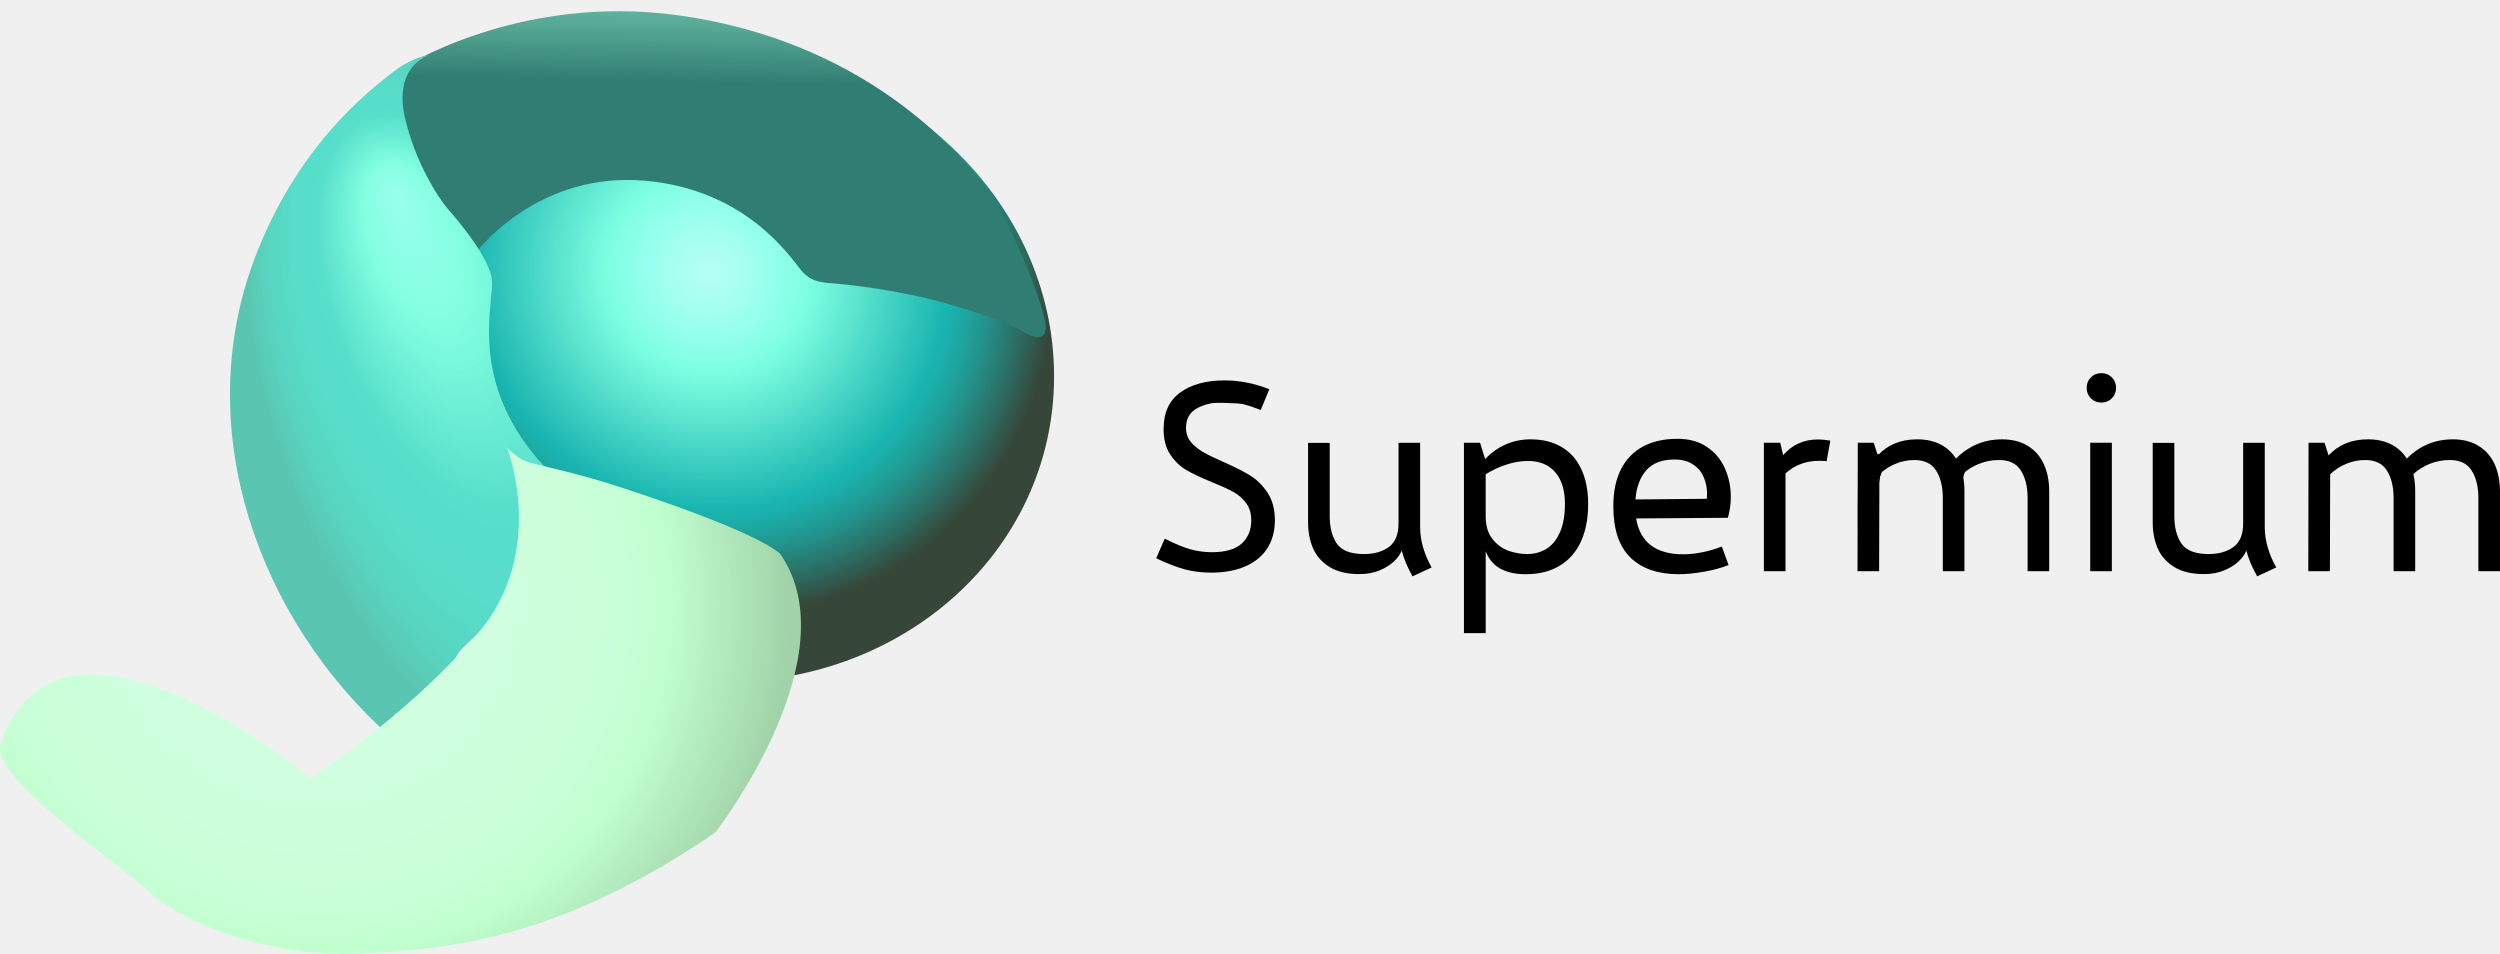
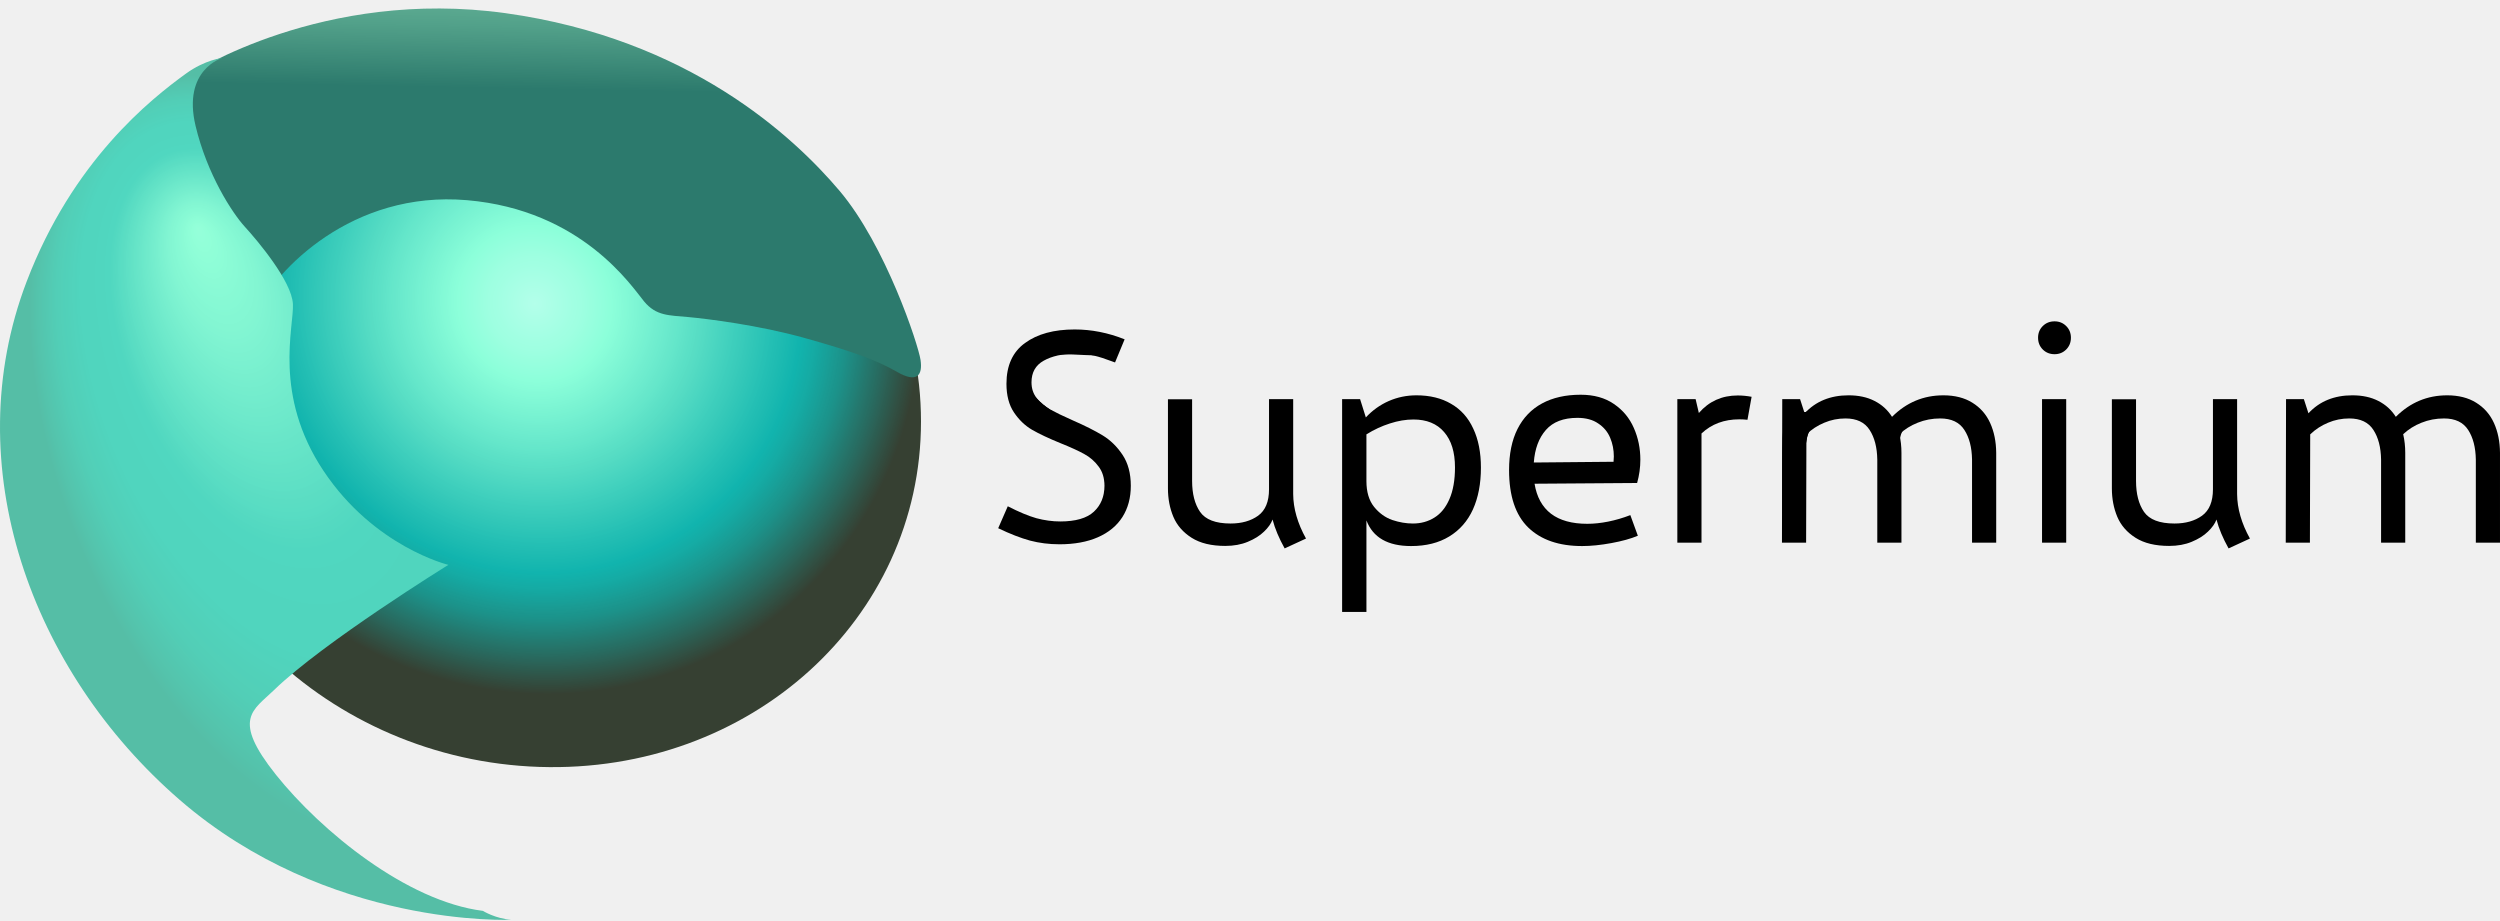
- <svg xmlns="http://www.w3.org/2000/svg" xmlns:xlink="http://www.w3.org/1999/xlink" viewBox="-4.5 -4.7 244.306 93.202" version="1.1" id="svg87" width="244.306" height="93.202">
+ <svg xmlns="http://www.w3.org/2000/svg" xmlns:xlink="http://www.w3.org/1999/xlink" viewBox="-4.5 -4.7 218.603 80.469" version="1.1" id="svg87" width="218.603" height="80.469">
  <defs id="defs87">
-     <filter style="color-interpolation-filters:sRGB" height="1.012" width="1" y="-0.012" x="0" id="filter87">
+     <filter style="color-interpolation-filters:sRGB" height="1" width="1" y="0" x="0" id="filter87">
      <feColorMatrix values="0.95 0.05 0 0 0 0.258 0.433 0.567 0 0 0 0.475 0.525 0 0 0 0 0 1 0 " type="matrix" result="colormatrix1" id="feColorMatrix87" />
    </filter>
  </defs>
  <linearGradient id="a" gradientUnits="userSpaceOnUse">
    <stop offset="0" stop-color="#fff" id="stop1" />
    <stop offset=".15" stop-color="#fff" stop-opacity=".9" id="stop2" />
    <stop offset="1" stop-color="#fff" stop-opacity=".23" id="stop3" />
  </linearGradient>
  <linearGradient id="d" x1="150.76" x2="248.76" y1="104.35" y2="351.68" xlink:href="#a" />
  <linearGradient id="e" x1="329.75" x2="427.75" y1="33.42" y2="280.76" xlink:href="#a" />
  <radialGradient id="f" cx="354.78" cy="148.45" r="224.88" gradientTransform="matrix(0.741853,0,0,-0.741853,-94.43888,392.6178)" gradientUnits="userSpaceOnUse">
    <stop offset=".09" stop-color="#d1dce7" id="stop4" />
    <stop offset="0.361" stop-color="#cfdae5" id="stop5" />
    <stop offset=".64" stop-color="#c9d3dd" id="stop6" />
    <stop offset=".75" stop-color="#c0c9d2" id="stop7" />
    <stop offset=".94" stop-color="#a9afb5" id="stop8" />
    <stop offset="1" stop-color="#a1a6ab" id="stop9" />
  </radialGradient>
  <linearGradient id="g" x1="297.86" x2="298.47" y1="34.12" y2="78.12" gradientUnits="userSpaceOnUse" gradientTransform="translate(-35.69107,32.29192)">
    <stop offset="0" stop-color="#647fad" id="stop10" />
    <stop offset=".38" stop-color="#516fa2" id="stop11" />
    <stop offset="1" stop-color="#2a4c8a" id="stop12" />
  </linearGradient>
-   <radialGradient id="h" cx="363.58" cy="283.97" r="226.97" fx="223.24" fy="279.07" gradientTransform="matrix(0.3807848,0.9245177,0.4914729,-0.202601,-118.7351,20.20204)" gradientUnits="userSpaceOnUse">
+   <radialGradient id="h" cx="363.58" cy="283.97" r="226.97" fx="223.24" fy="279.07" gradientTransform="matrix(0.3386533,0.8603528,0.4939461,-0.195972,-104.1193,41.64867)" gradientUnits="userSpaceOnUse">
    <stop offset="0" stop-color="#93bef2" id="stop13" />
    <stop offset=".14" stop-color="#80b3ef" id="stop14" />
    <stop offset=".43" stop-color="#5095e8" id="stop15" />
    <stop offset=".45" stop-color="#4d93e8" id="stop16" />
    <stop offset=".6" stop-color="#4d92e5" id="stop17" />
    <stop offset=".72" stop-color="#4f8fdb" id="stop18" />
    <stop offset=".82" stop-color="#5189cb" id="stop19" />
    <stop offset=".86" stop-color="#5286c3" id="stop20" />
  </radialGradient>
  <radialGradient id="i" cx="354.11" cy="210.62" r="87.22" gradientTransform="matrix(1.945389,0,0,-1.945389,-431.2206,613.4854)" gradientUnits="userSpaceOnUse">
    <stop offset="0" stop-color="#b1def4" id="stop21" />
    <stop offset=".12" stop-color="#9bcef2" id="stop22" />
    <stop offset=".37" stop-color="#62a5ec" id="stop23" />
    <stop offset=".44" stop-color="#5098ea" id="stop24" />
    <stop offset=".69" stop-color="#0b86d2" id="stop25" />
    <stop offset=".73" stop-color="#0f7fc5" id="stop26" />
    <stop offset=".81" stop-color="#186da2" id="stop27" />
    <stop offset=".91" stop-color="#274f69" id="stop28" />
    <stop offset="1" stop-color="#363232" id="stop29" />
  </radialGradient>
  <linearGradient id="j" x1="188.31" x2="310.3" y1="166.23" y2="166.23" gradientUnits="userSpaceOnUse">
    <stop offset="0" id="stop30" />
    <stop offset=".07" stop-color="#000916" id="stop31" />
    <stop offset=".23" stop-color="#002150" id="stop32" />
    <stop offset=".46" stop-color="#0046ab" id="stop33" />
    <stop offset=".53" stop-color="#0052c9" id="stop34" />
    <stop offset=".99" id="stop35" />
  </linearGradient>
  <linearGradient id="b" gradientUnits="userSpaceOnUse">
    <stop offset=".01" stop-color="#b1def4" id="stop36" />
    <stop offset="1" stop-color="#b1def4" stop-opacity=".07" id="stop37" />
  </linearGradient>
  <linearGradient id="k" x1="220.29" x2="266.96" y1="173.14" y2="173.14" xlink:href="#b" />
  <linearGradient id="l" x1="212.46" x2="210.96" y1="195.83" y2="252.83" xlink:href="#b" />
  <linearGradient id="c" gradientUnits="userSpaceOnUse">
    <stop offset=".01" stop-color="#647fad" id="stop38" />
    <stop offset=".23" stop-color="#5c7197" id="stop39" />
    <stop offset=".68" stop-color="#464d5e" id="stop40" />
    <stop offset="1" stop-color="#363232" id="stop41" />
  </linearGradient>
  <linearGradient id="m" x1="230.4" x2="238.07" y1="262.87" y2="286.2" xlink:href="#c" />
  <linearGradient id="n" x1="204.03" x2="320.36" y1="264.22" y2="299.22" xlink:href="#c" />
  <linearGradient id="o" x1="298.53" x2="314.53" y1="218.53" y2="261.53" gradientUnits="userSpaceOnUse">
    <stop offset=".01" stop-color="#64b0ad" id="stop42" />
    <stop offset=".22" stop-color="#5c9a97" id="stop43" />
    <stop offset=".67" stop-color="#476160" id="stop44" />
    <stop offset="1" stop-color="#363232" id="stop45" />
  </linearGradient>
  <linearGradient id="p" x1="45.11" x2="136.25" y1="260.07" y2="260.07" gradientUnits="userSpaceOnUse">
    <stop offset="0" stop-color="#fff" id="stop46" />
    <stop offset=".77" stop-color="#fff" stop-opacity="0" id="stop47" />
  </linearGradient>
  <linearGradient id="q" x1="273.69" x2="378.69" y1="99.52" y2="163.52" gradientUnits="userSpaceOnUse">
    <stop offset=".01" stop-color="#fff" id="stop48" />
    <stop offset="1" stop-color="#b1def4" stop-opacity=".07" id="stop49" />
  </linearGradient>
  <radialGradient id="r" cx="314.44" cy="191.78" r="257.59" gradientTransform="matrix(1,0,0,-1,-95.53,413.64)" gradientUnits="userSpaceOnUse">
    <stop offset="0" stop-color="#fff" id="stop50" />
    <stop offset=".74" stop-color="#fff" stop-opacity=".4" id="stop51" />
    <stop offset=".86" stop-color="#fff" stop-opacity=".3" id="stop52" />
    <stop offset=".88" stop-color="#fff" stop-opacity=".33" id="stop53" />
    <stop offset="1" stop-color="#fff" stop-opacity=".6" id="stop54" />
  </radialGradient>
-   <g transform="matrix(0.2815235,0,0,0.2815235,-24.25683,-24.57685)" id="g64" style="filter:url(#filter87)">
-     <g id="g156" transform="translate(8.497875,-3.39915)">
-       <g id="g157">
-         <g id="g158">
-           <g id="g155" transform="matrix(0.7059171,0,0,0.7059171,125.7414,22.57937)">
-             <path style="opacity:1;fill:#ffffff;fill-opacity:1;stroke-width:0.24" d="m 133.672,63.514 c -0.264,-0.066 -1.157,-0.351 -1.986,-0.634 -1.167,-0.398 -1.471,-0.598 -1.351,-0.886 0.085,-0.205 0.209,-0.561 0.275,-0.792 0.151,-0.525 0.149,-0.525 1.743,0.085 0.865,0.331 1.896,0.509 2.997,0.517 2.778,0.021 3.956,-0.969 3.956,-3.325 0,-0.995 -0.108,-1.231 -0.915,-1.998 -0.517,-0.492 -1.741,-1.213 -2.817,-1.661 -3.748,-1.557 -4.785,-2.781 -4.616,-5.445 0.17,-2.672 1.723,-3.94 5.061,-4.133 1.833,-0.106 4.347,0.256 4.599,0.663 0.067,0.108 8e-4,0.541 -0.146,0.963 -0.222,0.636 -0.354,0.738 -0.776,0.596 -0.28,-0.094 -1.439,-0.221 -2.575,-0.282 -2.965,-0.161 -4.265,0.56 -4.28,2.373 -0.012,1.341 0.872,2.189 3.681,3.531 2.877,1.374 3.771,2.07 4.445,3.462 1.217,2.515 0.102,5.441 -2.487,6.523 -0.944,0.394 -3.91,0.668 -4.807,0.444 z" id="path158" transform="matrix(5.031896,0,0,5.031896,-176.3059,33.56652)" />
-             <path style="opacity:1;fill:#ffffff;fill-opacity:1;stroke-width:0.24" d="m 133.672,63.514 c -0.264,-0.066 -1.157,-0.351 -1.986,-0.634 -1.167,-0.398 -1.471,-0.598 -1.351,-0.886 0.085,-0.205 0.209,-0.561 0.275,-0.792 0.151,-0.525 0.149,-0.525 1.743,0.085 0.865,0.331 1.896,0.509 2.997,0.517 2.778,0.021 3.956,-0.969 3.956,-3.325 0,-0.995 -0.108,-1.231 -0.915,-1.998 -0.517,-0.492 -1.741,-1.213 -2.817,-1.661 -3.748,-1.557 -4.785,-2.781 -4.616,-5.445 0.17,-2.672 1.723,-3.94 5.061,-4.133 1.833,-0.106 4.347,0.256 4.599,0.663 0.067,0.108 8e-4,0.541 -0.146,0.963 -0.22,0.63 -0.358,0.739 -0.776,0.608 -0.28,-0.087 -1.347,-0.218 -2.371,-0.291 -1.428,-0.101 -2.113,-0.036 -2.94,0.28 -1.216,0.464 -1.552,0.926 -1.552,2.134 0,1.294 0.921,2.165 3.689,3.487 2.877,1.374 3.771,2.07 4.445,3.462 1.217,2.515 0.102,5.441 -2.487,6.523 -0.944,0.394 -3.91,0.668 -4.807,0.444 z" id="path159" transform="matrix(5.031896,0,0,5.031896,-176.3059,33.56652)" />
-             <path style="opacity:1;fill:#ffffff;fill-opacity:1;stroke-width:0.24" d="m 133.672,63.514 c -0.264,-0.066 -1.157,-0.351 -1.986,-0.634 -1.167,-0.398 -1.471,-0.598 -1.351,-0.886 0.085,-0.205 0.209,-0.561 0.275,-0.792 0.151,-0.525 0.149,-0.525 1.743,0.085 0.865,0.331 1.896,0.509 2.997,0.517 2.778,0.021 3.956,-0.969 3.956,-3.325 0,-0.995 -0.108,-1.231 -0.915,-1.998 -0.517,-0.492 -1.741,-1.213 -2.817,-1.661 -3.748,-1.557 -4.785,-2.781 -4.616,-5.445 0.17,-2.672 1.723,-3.94 5.061,-4.133 1.833,-0.106 4.347,0.256 4.599,0.663 0.067,0.108 8e-4,0.541 -0.146,0.963 -0.222,0.636 -0.354,0.738 -0.776,0.596 -0.28,-0.094 -1.438,-0.221 -2.572,-0.282 -1.75,-0.095 -2.21,-0.037 -3.027,0.38 -1.059,0.54 -1.263,0.875 -1.263,2.072 0,1.255 0.948,2.142 3.689,3.451 2.877,1.374 3.771,2.07 4.445,3.462 1.217,2.515 0.102,5.441 -2.487,6.523 -0.944,0.394 -3.91,0.668 -4.807,0.444 z" id="path160" transform="matrix(5.031896,0,0,5.031896,-176.3059,33.56652)" />
-             <path style="opacity:1;fill:#ffffff;fill-opacity:1;stroke-width:0.24" d="m 133.672,63.514 c -0.264,-0.066 -1.157,-0.351 -1.986,-0.634 -1.167,-0.398 -1.471,-0.598 -1.351,-0.886 0.085,-0.205 0.209,-0.561 0.275,-0.792 0.151,-0.525 0.149,-0.525 1.743,0.085 0.865,0.331 1.896,0.509 2.997,0.517 2.778,0.021 3.956,-0.969 3.956,-3.325 0,-0.995 -0.108,-1.231 -0.915,-1.998 -0.517,-0.492 -1.741,-1.213 -2.817,-1.661 -3.748,-1.557 -4.785,-2.781 -4.616,-5.445 0.17,-2.672 1.723,-3.94 5.061,-4.133 1.833,-0.106 4.347,0.256 4.599,0.663 0.067,0.108 8e-4,0.541 -0.146,0.963 -0.222,0.636 -0.354,0.738 -0.776,0.596 -0.28,-0.094 -1.439,-0.221 -2.575,-0.282 -2.965,-0.161 -4.265,0.56 -4.28,2.373 -0.012,1.341 0.872,2.189 3.681,3.531 2.877,1.374 3.771,2.07 4.445,3.462 1.217,2.515 0.102,5.441 -2.487,6.523 -0.944,0.394 -3.91,0.668 -4.807,0.444 z" id="path161" transform="matrix(5.031896,0,0,5.031896,-176.3059,33.56652)" />
-           </g>
-           <g id="g162" transform="matrix(1,0.03258804,0,1,-7.9586466e-4,-7.971885)">
-             <ellipse cx="259.626" cy="249.464" fill="url(#i)" rx="167.945" ry="155.631" id="ellipse64" style="fill:url(#i);stroke-width:1.945;filter:url(#filter87)" transform="matrix(0.7059171,0,0,0.7059171,125.7414,22.57937)" />
-             <path fill="url(#g)" d="m 134.559,211.352 c 0,0 2.32,-4.75 -1.87,-12.12 -4.2,-7.38 -37.8,-59.75 -26.46,-90.42 0,0 57.33,-39.33 136.83,-30.83 79.5,8.5 125,49.5 145,72.5 20,23 34.17,65.67 35.17,72.33 1,6.67 -1.5,10.34 -10.33,5.5 -8.84,-4.83 -19.67,-8.33 -39.84,-13.33 -20.16,-5 -42.5,-7 -50.83,-7.5 -8.33,-0.5 -13.83,0 -19.08,-6.17 -5.25,-6.16 -26.92,-38.83 -76.92,-41.5 -50,-2.66 -83,33.1 -91.67,51.54 z" id="path63" style="fill:url(#g);filter:url(#filter87)" transform="matrix(0.7059171,0,0,0.7059171,125.7414,22.57937)" />
-             <path fill="url(#h)" d="m 219.603,327.397 c 0,0 -55.18,36.88 -76.68,59.07 -9.2,9.48 -18.88,13.56 0.87,38.3 19.75,24.74 57.5,55.25 91,58.5 0,0 5.67,3.42 12.6,3.6 0,0 -80.67,6.58 -146,-49.42 -65.33,-56 -98.25,-147.85 -67.34,-232 20.3,-55.3 54.5,-84.16 70.13,-96.3 8.44,-6.55 15.87,-7.55 15.87,-7.55 0,0 -17.58,5.84 -11.66,31.1 5.1,21.77 16.16,38.82 21.66,44.82 5.5,6 20.67,23.92 21.17,34.25 0.5,10.34 -8.84,41.34 13.5,75 22.34,33.66 54.9,40.63 54.9,40.63 z" id="path64" style="fill:url(#h);filter:url(#filter87)" transform="matrix(0.7059171,0,0,0.7059171,125.7414,22.57937)" />
-             <path fill="url(#f)" d="m 309.967,360.859 c -52.366,37.487 -90.509,43.902 -125.866,46.128 -35.357,2.226 -63.517,-12.206 -70.839,-19.343 -7.322,-7.137 -55.296,-37.553 -51.351,-49.34 20.529,-61.341 107.586,8.264 107.586,8.264 0,0 33.205,-22.349 57.865,-51.838 24.659,-29.489 10.327,-65.157 10.327,-65.157 0,0 2.967,3.212 6.18,4.451 3.22,1.231 14.652,2.841 29.214,6.921 14.563,4.08 50.759,15.182 59.387,22.415 24.93,34.951 -22.502,97.498 -22.502,97.498 z" id="path62" style="fill:url(#f);stroke-width:0.742" />
-           </g>
-         </g>
-       </g>
-     </g>
+   <g id="g2" transform="matrix(1,0,0,1.006063,-8.651601,-4.240534)">
+     <ellipse cx="259.626" cy="249.464" fill="url(#i)" rx="167.945" ry="155.631" id="ellipse64" style="fill:url(#i);stroke-width:1.945;filter:url(#filter87)" transform="matrix(0.1987323,0.0065154,0,0.1999322,-0.287064,-16.48425)" />
+     <path fill="url(#g)" d="m 134.559,211.352 c 0,0 2.32,-4.75 -1.87,-12.12 -4.2,-7.38 -37.8,-59.75 -26.46,-90.42 0,0 57.33,-39.33 136.83,-30.83 79.5,8.5 125,49.5 145,72.5 20,23 34.17,65.67 35.17,72.33 1,6.67 -1.5,10.34 -10.33,5.5 -8.84,-4.83 -19.67,-8.33 -39.84,-13.33 -20.16,-5 -42.5,-7 -50.83,-7.5 -8.33,-0.5 -13.83,0 -19.08,-6.17 -5.25,-6.16 -26.92,-38.83 -76.92,-41.5 -50,-2.66 -83,33.1 -91.67,51.54 z" id="path63" style="fill:url(#g);filter:url(#filter87)" transform="matrix(0.201306,0.0065154,0,0.1999322,-0.554491,-16.48425)" />
+     <path fill="url(#h)" d="m 219.603,327.397 c 0,0 -55.18,36.88 -76.68,59.07 -9.2,9.48 -18.88,13.56 0.87,38.3 19.75,24.74 57.5,55.25 91,58.5 0,0 5.67,3.42 12.6,3.6 0,0 -80.67,6.58 -146,-49.42 -65.33,-56 -98.25,-147.85 -67.34,-232 20.3,-55.3 54.5,-84.16 70.13,-96.3 8.44,-6.55 15.87,-7.55 15.87,-7.55 0,0 -17.58,5.84 -11.66,31.1 5.1,21.77 16.16,38.82 21.66,44.82 5.5,6 20.67,23.92 21.17,34.25 0.5,10.34 -8.84,41.34 13.5,75 22.34,33.66 54.9,40.63 54.9,40.63 z" id="path64" style="fill:url(#h);filter:url(#filter87)" transform="matrix(0.1987323,0.00626767,0,0.1923302,-0.287064,-15.70775)" />
  </g>
-   <g id="g163" transform="translate(-17.003,-7.806414)">
-     <path d="m 130.837,59.065 q -1.34,0 -2.564,-0.322 -1.224,-0.335 -2.783,-1.082 l 0.838,-1.92 q 1.456,0.747 2.5,1.044 1.057,0.283 2.087,0.283 2.023,0 2.938,-0.85 0.928,-0.863 0.928,-2.268 0,-1.018 -0.515,-1.688 -0.502,-0.683 -1.263,-1.095 -0.747,-0.412 -2.062,-0.941 -1.546,-0.631 -2.487,-1.172 -0.928,-0.541 -1.585,-1.52 -0.657,-0.979 -0.657,-2.5 0,-2.397 1.623,-3.569 1.623,-1.185 4.342,-1.185 2.203,0 4.368,0.863 l -0.838,2.023 -0.322,-0.116 q -0.799,-0.309 -1.495,-0.477 -0.696,-0.168 -1.675,-0.168 -1.662,0 -2.744,0.606 -1.069,0.593 -1.069,1.894 0,0.812 0.464,1.392 0.477,0.58 1.172,0.979 0.696,0.387 1.946,0.941 1.623,0.709 2.641,1.327 1.018,0.618 1.739,1.701 0.722,1.082 0.722,2.706 0,1.572 -0.734,2.732 -0.734,1.147 -2.139,1.765 -1.404,0.618 -3.376,0.618 z" id="text150" style="font-size:53.333px;font-family:Selawik;-inkscape-font-specification:'Selawik, Normal';white-space:pre;inline-size:274.986;stroke-width:0.495" aria-label="S" />
-     <path d="m 150.537,59.426 q -0.747,-1.34 -1.057,-2.525 -0.193,0.528 -0.747,1.057 -0.541,0.528 -1.417,0.889 -0.863,0.361 -1.971,0.361 -1.817,0 -2.938,-0.709 -1.121,-0.709 -1.598,-1.83 -0.477,-1.134 -0.477,-2.487 v -7.795 h 2.113 v 7.138 q 0,1.688 0.696,2.706 0.709,1.018 2.667,1.018 1.456,0 2.409,-0.683 0.953,-0.696 0.953,-2.306 v -7.885 h 2.113 v 8.298 q 0.013,1.894 1.121,3.891 z" id="text149" style="font-size:53.333px;font-family:Selawik;-inkscape-font-specification:'Selawik, Normal';white-space:pre;inline-size:274.986;stroke-width:0.495" aria-label="u" />
-     <path d="m 162.056,46.039 q 1.778,0 3.041,0.747 1.276,0.734 1.933,2.165 0.67,1.417 0.67,3.414 0,2.1 -0.696,3.646 -0.696,1.533 -2.074,2.371 -1.366,0.838 -3.337,0.838 -3.054,0 -3.904,-2.242 v 8.001 h -2.126 V 46.374 h 1.572 l 0.502,1.598 q 0.863,-0.928 1.997,-1.43 1.147,-0.502 2.422,-0.502 z m -0.309,11.21 q 1.057,0 1.881,-0.515 0.838,-0.515 1.314,-1.611 0.49,-1.108 0.49,-2.783 0,-1.997 -0.953,-3.092 -0.941,-1.095 -2.68,-1.095 -0.992,0 -2.062,0.348 -1.057,0.335 -2.049,0.953 v 4.084 q 0,1.417 0.67,2.255 0.67,0.825 1.585,1.147 0.928,0.309 1.804,0.309 z" id="text148" style="font-size:53.333px;font-family:Selawik;-inkscape-font-specification:'Selawik, Normal';white-space:pre;inline-size:274.986;stroke-width:0.495" aria-label="p" />
-     <path d="m 177.002,57.274 q 0.863,0 1.83,-0.193 0.966,-0.193 1.933,-0.567 l 0.657,1.804 q -0.915,0.387 -2.319,0.644 -1.404,0.258 -2.551,0.258 -3.041,0 -4.716,-1.623 -1.675,-1.636 -1.675,-5.025 0,-2.113 0.734,-3.582 0.747,-1.482 2.152,-2.242 1.404,-0.76 3.376,-0.76 1.739,0 2.912,0.812 1.173,0.799 1.739,2.1 0.567,1.288 0.567,2.77 0,1.018 -0.283,2.036 l -8.968,0.064 q 0.283,1.739 1.443,2.628 1.16,0.876 3.17,0.876 z m -0.863,-9.264 q -1.83,0 -2.757,1.057 -0.928,1.057 -1.057,2.847 l 6.971,-0.064 q 0.026,-0.309 0.026,-0.464 0,-0.876 -0.322,-1.636 -0.322,-0.773 -1.044,-1.25 -0.709,-0.49 -1.817,-0.49 z" id="text147" style="font-size:53.333px;font-family:Selawik;-inkscape-font-specification:'Selawik, Normal';white-space:pre;inline-size:274.986;stroke-width:0.495" aria-label="e" />
-     <path d="m 186.755,47.585 q 1.327,-1.533 3.402,-1.533 0.58,0 1.211,0.116 l -0.361,2.01 q -0.361,-0.039 -0.709,-0.039 -1.997,0 -3.311,1.237 v 9.547 h -2.113 v -12.55 h 1.598 z" id="text146" style="font-size:53.333px;font-family:Selawik;-inkscape-font-specification:'Selawik, Normal';white-space:pre;inline-size:274.986;stroke-width:0.495" aria-label="r" />
-     <path d="m 208.132,46.039 q 1.508,0 2.538,0.644 1.044,0.644 1.559,1.778 0.515,1.134 0.528,2.603 v 7.86 h -2.113 v -7.267 q -0.026,-1.598 -0.67,-2.59 -0.644,-1.005 -2.113,-1.005 -1.044,0 -1.971,0.374 -0.915,0.361 -1.598,1.005 0.18,0.786 0.18,1.623 v 7.86 h -2.113 v -7.267 q -0.026,-1.598 -0.67,-2.59 -0.644,-1.005 -2.113,-1.005 -0.979,0 -1.855,0.374 -0.876,0.361 -1.559,1.018 l -0.026,9.47 h -2.113 l 0.026,-12.55 h 1.559 l 0.399,1.237 q 1.456,-1.572 3.84,-1.572 1.314,0 2.268,0.49 0.966,0.49 1.533,1.392 1.881,-1.881 4.484,-1.881 z" id="text145" style="font-size:53.333px;font-family:Selawik;-inkscape-font-specification:'Selawik, Normal';white-space:pre;inline-size:274.986;stroke-width:0.495" aria-label="m" />
-     <path d="m 217.86,42.444 q -0.618,0 -1.031,-0.412 -0.412,-0.412 -0.412,-1.031 0,-0.606 0.412,-1.018 0.412,-0.412 1.031,-0.412 0.606,0 1.018,0.412 0.412,0.412 0.412,1.018 0,0.618 -0.412,1.031 -0.412,0.412 -1.018,0.412 z m -1.095,3.93 h 2.113 v 12.55 h -2.113 z" id="text144" style="font-size:53.333px;font-family:Selawik;-inkscape-font-specification:'Selawik, Normal';white-space:pre;inline-size:274.986;stroke-width:0.495" aria-label="i" />
-     <path d="m 233.076,59.426 q -0.747,-1.34 -1.057,-2.525 -0.193,0.528 -0.747,1.057 -0.541,0.528 -1.417,0.889 -0.863,0.361 -1.971,0.361 -1.817,0 -2.938,-0.709 -1.121,-0.709 -1.598,-1.83 -0.477,-1.134 -0.477,-2.487 v -7.795 h 2.113 v 7.138 q 0,1.688 0.696,2.706 0.709,1.018 2.667,1.018 1.456,0 2.409,-0.683 0.953,-0.696 0.953,-2.306 v -7.885 h 2.113 v 8.298 q 0.013,1.894 1.121,3.891 z" id="text143" style="font-size:53.333px;font-family:Selawik;-inkscape-font-specification:'Selawik, Normal';white-space:pre;inline-size:274.986;stroke-width:0.495" aria-label="u" />
-     <path d="m 252.183,46.039 q 1.508,0 2.538,0.644 1.044,0.644 1.559,1.778 0.515,1.134 0.528,2.603 v 7.86 h -2.113 v -7.267 q -0.026,-1.598 -0.67,-2.59 -0.644,-1.005 -2.113,-1.005 -1.044,0 -1.971,0.374 -0.915,0.361 -1.598,1.005 0.18,0.786 0.18,1.623 v 7.86 h -2.113 v -7.267 q -0.026,-1.598 -0.67,-2.59 -0.644,-1.005 -2.113,-1.005 -0.979,0 -1.855,0.374 -0.876,0.361 -1.559,1.018 l -0.026,9.47 h -2.113 l 0.026,-12.55 h 1.559 l 0.399,1.237 q 1.456,-1.572 3.84,-1.572 1.314,0 2.268,0.49 0.966,0.49 1.533,1.392 1.881,-1.881 4.484,-1.881 z" id="text142" style="font-size:53.333px;font-family:Selawik;-inkscape-font-specification:'Selawik, Normal';white-space:pre;inline-size:274.986;stroke-width:0.495" aria-label="m" />
-     <path style="opacity:1;fill:#000000;stroke-width:0.478" d="m 127.215,58.063 c -1.162,-0.424 -1.434,-0.731 -1.111,-1.252 0.349,-0.563 0.659,-0.585 1.681,-0.12 1.553,0.707 4.307,0.739 5.569,0.063 1.31,-0.701 1.943,-2.559 1.379,-4.044 -0.313,-0.822 -1.456,-1.679 -3.618,-2.712 -3.67,-1.753 -4.635,-2.949 -4.425,-5.484 0.121,-1.456 0.482,-2.041 1.825,-2.954 1.434,-0.975 2.076,-1.103 4.464,-0.895 3.128,0.273 3.329,0.369 2.935,1.398 -0.213,0.555 -0.652,0.645 -1.838,0.378 -3.565,-0.804 -6.442,0.709 -5.848,3.076 0.226,0.902 1.155,1.642 3.61,2.878 1.818,0.915 3.644,2.148 4.058,2.74 0.859,1.226 0.989,3.833 0.26,5.195 -1.148,2.145 -5.499,2.988 -8.941,1.731 z" id="path150" />
-     <path style="opacity:1;fill:#000000;stroke-width:0.478" d="m 126.985,58.047 c -0.906,-0.402 -1.171,-0.766 -0.889,-1.222 0.32,-0.518 0.717,-0.539 1.96,-0.106 3.218,1.122 5.889,0.467 6.69,-1.639 0.79,-2.077 -0.179,-3.431 -3.631,-5.081 -3.67,-1.753 -4.635,-2.949 -4.425,-5.484 0.121,-1.456 0.482,-2.041 1.825,-2.954 1.434,-0.975 2.076,-1.103 4.464,-0.895 1.534,0.134 2.885,0.339 3.002,0.456 0.381,0.381 -0.376,1.787 -0.816,1.516 -0.235,-0.145 -1.531,-0.272 -2.881,-0.283 -3.011,-0.023 -4.556,1.171 -4.063,3.139 0.234,0.931 1.131,1.651 3.616,2.903 1.818,0.915 3.644,2.148 4.058,2.74 0.859,1.226 0.989,3.833 0.26,5.195 -1.145,2.139 -6.119,3.07 -9.171,1.715 z" id="path151" />
-     <path style="opacity:1;fill:#000000;stroke-width:0.478" d="m 126.985,58.047 c -0.906,-0.402 -1.171,-0.766 -0.889,-1.222 0.32,-0.518 0.717,-0.539 1.96,-0.106 3.847,1.341 6.865,0.081 6.783,-2.833 -0.052,-1.829 -0.621,-2.376 -4.328,-4.158 -3.07,-1.476 -4.024,-2.777 -3.822,-5.213 0.121,-1.456 0.482,-2.041 1.825,-2.954 1.434,-0.975 2.076,-1.103 4.464,-0.895 3.095,0.27 3.327,0.375 2.96,1.336 -0.189,0.495 -1.001,0.624 -3.154,0.503 -2.252,-0.127 -3.106,0.023 -3.823,0.672 -1.88,1.702 -0.754,3.418 3.708,5.65 2.918,1.46 3.981,2.79 3.981,4.984 0,2.102 -0.674,3.28 -2.383,4.163 -1.642,0.849 -5.445,0.887 -7.28,0.072 z" id="path152" />
-     <path style="opacity:1;fill:#000000;stroke-width:0.478" d="m 194.065,52.716 c 0,-4.841 0.129,-5.981 0.678,-5.981 0.373,0 0.759,0.244 0.858,0.542 0.125,0.375 0.647,0.301 1.691,-0.239 2.015,-1.042 3.562,-0.984 5.052,0.187 l 1.231,0.968 1.585,-0.966 c 1.881,-1.147 3.299,-1.221 5.139,-0.27 1.8,0.931 2.018,1.6 2.308,7.075 0.239,4.521 0.215,4.665 -0.774,4.665 -0.971,0 -1.021,-0.224 -1.021,-4.545 0,-3.988 -0.124,-4.669 -1.011,-5.556 -0.784,-0.784 -1.384,-0.95 -2.674,-0.741 -2.804,0.455 -3.014,0.88 -3.014,6.116 0,3.882 -0.128,4.726 -0.718,4.726 -0.581,0 -0.718,-0.768 -0.718,-4.044 0,-5.831 -1.059,-7.519 -4.218,-6.726 -2.302,0.578 -2.48,1.013 -2.48,6.044 0,4.407 -0.065,4.726 -0.957,4.726 -0.906,0 -0.957,-0.319 -0.957,-5.981 z" id="path154" />
-     <path style="opacity:1;fill:#000000;stroke-width:0.478" d="m 194.065,52.716 c 0,-4.841 0.129,-5.981 0.678,-5.981 0.373,0 0.759,0.244 0.858,0.542 0.125,0.375 0.647,0.301 1.691,-0.239 2.015,-1.042 3.562,-0.984 5.052,0.187 l 1.231,0.968 1.585,-0.966 c 1.891,-1.153 3.299,-1.221 5.175,-0.251 1.748,0.904 2.385,3.039 2.388,8.014 0.002,3.39 -0.079,3.708 -0.954,3.708 -0.89,0 -0.957,-0.319 -0.957,-4.545 0,-3.908 -0.134,-4.68 -0.957,-5.502 -1.145,-1.145 -2.425,-1.212 -4.33,-0.227 l -1.412,0.73 v 4.772 c 0,3.923 -0.128,4.772 -0.718,4.772 -0.577,0 -0.718,-0.736 -0.718,-3.756 0,-5.997 -1.085,-7.801 -4.218,-7.014 -2.302,0.578 -2.48,1.013 -2.48,6.044 0,4.407 -0.065,4.726 -0.957,4.726 -0.906,0 -0.957,-0.319 -0.957,-5.981 z" id="path155" />
+   <g id="g1" transform="translate(-9.136566,-12.24523)">
+     <path style="fill:#ffffff;fill-opacity:1;stroke-width:0.24;filter:url(#filter87)" d="m 95.602,54.887 c -0.264,-0.066 -1.157,-0.351 -1.986,-0.634 -1.167,-0.398 -1.471,-0.598 -1.351,-0.886 0.085,-0.205 0.209,-0.561 0.275,-0.792 0.151,-0.525 0.149,-0.525 1.743,0.085 0.865,0.331 1.896,0.509 2.997,0.517 2.778,0.021 3.956,-0.969 3.956,-3.325 0,-0.995 -0.108,-1.231 -0.915,-1.998 -0.517,-0.492 -1.741,-1.213 -2.817,-1.661 -3.748,-1.557 -4.785,-2.781 -4.616,-5.445 0.17,-2.672 1.723,-3.94 5.061,-4.133 1.833,-0.106 4.347,0.256 4.599,0.663 0.067,0.108 8e-4,0.541 -0.146,0.963 -0.222,0.636 -0.354,0.738 -0.776,0.596 -0.28,-0.094 -1.439,-0.221 -2.575,-0.282 -2.965,-0.161 -4.265,0.56 -4.28,2.373 -0.012,1.341 0.872,2.189 3.681,3.531 2.877,1.374 3.771,2.07 4.445,3.462 1.217,2.515 0.102,5.441 -2.487,6.523 -0.944,0.394 -3.91,0.668 -4.807,0.444 z" id="path158" />
+     <path style="fill:#ffffff;fill-opacity:1;stroke-width:0.24;filter:url(#filter87)" d="m 95.602,54.887 c -0.264,-0.066 -1.157,-0.351 -1.986,-0.634 -1.167,-0.398 -1.471,-0.598 -1.351,-0.886 0.085,-0.205 0.209,-0.561 0.275,-0.792 0.151,-0.525 0.149,-0.525 1.743,0.085 0.865,0.331 1.896,0.509 2.997,0.517 2.778,0.021 3.956,-0.969 3.956,-3.325 0,-0.995 -0.108,-1.231 -0.915,-1.998 -0.517,-0.492 -1.741,-1.213 -2.817,-1.661 -3.748,-1.557 -4.785,-2.781 -4.616,-5.445 0.17,-2.672 1.723,-3.94 5.061,-4.133 1.833,-0.106 4.347,0.256 4.599,0.663 0.067,0.108 8e-4,0.541 -0.146,0.963 -0.22,0.63 -0.358,0.739 -0.776,0.608 -0.28,-0.087 -1.347,-0.218 -2.371,-0.291 -1.428,-0.101 -2.113,-0.036 -2.94,0.28 -1.216,0.464 -1.552,0.926 -1.552,2.134 0,1.294 0.921,2.165 3.689,3.487 2.877,1.374 3.771,2.07 4.445,3.462 1.217,2.515 0.102,5.441 -2.487,6.523 -0.944,0.394 -3.91,0.668 -4.807,0.444 z" id="path159" />
+     <path style="fill:#ffffff;fill-opacity:1;stroke-width:0.24;filter:url(#filter87)" d="m 95.602,54.887 c -0.264,-0.066 -1.157,-0.351 -1.986,-0.634 -1.167,-0.398 -1.471,-0.598 -1.351,-0.886 0.085,-0.205 0.209,-0.561 0.275,-0.792 0.151,-0.525 0.149,-0.525 1.743,0.085 0.865,0.331 1.896,0.509 2.997,0.517 2.778,0.021 3.956,-0.969 3.956,-3.325 0,-0.995 -0.108,-1.231 -0.915,-1.998 -0.517,-0.492 -1.741,-1.213 -2.817,-1.661 -3.748,-1.557 -4.785,-2.781 -4.616,-5.445 0.17,-2.672 1.723,-3.94 5.061,-4.133 1.833,-0.106 4.347,0.256 4.599,0.663 0.067,0.108 8e-4,0.541 -0.146,0.963 -0.222,0.636 -0.354,0.738 -0.776,0.596 -0.28,-0.094 -1.438,-0.221 -2.572,-0.282 -1.75,-0.095 -2.21,-0.037 -3.027,0.38 -1.059,0.54 -1.263,0.875 -1.263,2.072 0,1.255 0.948,2.142 3.689,3.451 2.877,1.374 3.771,2.07 4.445,3.462 1.217,2.515 0.102,5.441 -2.487,6.523 -0.944,0.394 -3.91,0.668 -4.807,0.444 z" id="path160" />
+     <path style="fill:#ffffff;fill-opacity:1;stroke-width:0.24;filter:url(#filter87)" d="m 95.602,54.887 c -0.264,-0.066 -1.157,-0.351 -1.986,-0.634 -1.167,-0.398 -1.471,-0.598 -1.351,-0.886 0.085,-0.205 0.209,-0.561 0.275,-0.792 0.151,-0.525 0.149,-0.525 1.743,0.085 0.865,0.331 1.896,0.509 2.997,0.517 2.778,0.021 3.956,-0.969 3.956,-3.325 0,-0.995 -0.108,-1.231 -0.915,-1.998 -0.517,-0.492 -1.741,-1.213 -2.817,-1.661 -3.748,-1.557 -4.785,-2.781 -4.616,-5.445 0.17,-2.672 1.723,-3.94 5.061,-4.133 1.833,-0.106 4.347,0.256 4.599,0.663 0.067,0.108 8e-4,0.541 -0.146,0.963 -0.222,0.636 -0.354,0.738 -0.776,0.596 -0.28,-0.094 -1.439,-0.221 -2.575,-0.282 -2.965,-0.161 -4.265,0.56 -4.28,2.373 -0.012,1.341 0.872,2.189 3.681,3.531 2.877,1.374 3.771,2.07 4.445,3.462 1.217,2.515 0.102,5.441 -2.487,6.523 -0.944,0.394 -3.91,0.668 -4.807,0.444 z" id="path161" />
+     <path d="m 97.267,55.138 q -1.34,0 -2.564,-0.322 -1.224,-0.335 -2.783,-1.082 l 0.838,-1.92 q 1.456,0.747 2.5,1.044 1.057,0.283 2.087,0.283 2.023,0 2.938,-0.85 0.928,-0.863 0.928,-2.268 0,-1.018 -0.515,-1.688 -0.502,-0.683 -1.263,-1.095 -0.747,-0.412 -2.062,-0.941 -1.546,-0.631 -2.487,-1.172 -0.928,-0.541 -1.585,-1.52 -0.657,-0.979 -0.657,-2.5 0,-2.397 1.623,-3.569 1.623,-1.185 4.342,-1.185 2.203,0 4.368,0.863 l -0.838,2.023 -0.322,-0.116 q -0.799,-0.309 -1.495,-0.477 -0.696,-0.168 -1.675,-0.168 -1.662,0 -2.744,0.606 -1.069,0.593 -1.069,1.894 0,0.812 0.464,1.392 0.477,0.58 1.172,0.979 0.696,0.387 1.946,0.941 1.623,0.709 2.641,1.327 1.018,0.618 1.739,1.701 0.722,1.082 0.722,2.706 0,1.572 -0.734,2.732 -0.734,1.147 -2.139,1.765 -1.404,0.618 -3.376,0.618 z" id="text150" style="font-size:53.333px;font-family:Selawik;-inkscape-font-specification:'Selawik, Normal';white-space:pre;inline-size:274.986;stroke-width:0.495" aria-label="S" />
+     <path d="m 116.968,55.499 q -0.747,-1.34 -1.057,-2.525 -0.193,0.528 -0.747,1.057 -0.541,0.528 -1.417,0.889 -0.863,0.361 -1.971,0.361 -1.817,0 -2.938,-0.709 -1.121,-0.709 -1.598,-1.83 -0.477,-1.134 -0.477,-2.487 v -7.795 h 2.113 v 7.138 q 0,1.688 0.696,2.706 0.709,1.018 2.667,1.018 1.456,0 2.409,-0.683 0.953,-0.696 0.953,-2.306 v -7.885 h 2.113 v 8.298 q 0.013,1.894 1.121,3.891 z" id="text149" style="font-size:53.333px;font-family:Selawik;-inkscape-font-specification:'Selawik, Normal';white-space:pre;inline-size:274.986;stroke-width:0.495" aria-label="u" />
+     <path d="m 128.486,42.112 q 1.778,0 3.041,0.747 1.276,0.734 1.933,2.165 0.67,1.417 0.67,3.414 0,2.1 -0.696,3.646 -0.696,1.533 -2.074,2.371 -1.366,0.838 -3.337,0.838 -3.054,0 -3.904,-2.242 v 8.001 h -2.126 V 42.447 h 1.572 l 0.502,1.598 q 0.863,-0.928 1.997,-1.43 1.147,-0.502 2.422,-0.502 z m -0.309,11.21 q 1.057,0 1.881,-0.515 0.838,-0.515 1.314,-1.611 0.49,-1.108 0.49,-2.783 0,-1.997 -0.953,-3.092 -0.941,-1.095 -2.68,-1.095 -0.992,0 -2.062,0.348 -1.057,0.335 -2.049,0.953 v 4.084 q 0,1.417 0.67,2.255 0.67,0.825 1.585,1.147 0.928,0.309 1.804,0.309 z" id="text148" style="font-size:53.333px;font-family:Selawik;-inkscape-font-specification:'Selawik, Normal';white-space:pre;inline-size:274.986;stroke-width:0.495" aria-label="p" />
+     <path d="m 143.432,53.347 q 0.863,0 1.83,-0.193 0.966,-0.193 1.933,-0.567 l 0.657,1.804 q -0.915,0.387 -2.319,0.644 -1.404,0.258 -2.551,0.258 -3.041,0 -4.716,-1.623 -1.675,-1.636 -1.675,-5.025 0,-2.113 0.734,-3.582 0.747,-1.482 2.152,-2.242 1.404,-0.76 3.376,-0.76 1.739,0 2.912,0.812 1.173,0.799 1.739,2.1 0.567,1.288 0.567,2.77 0,1.018 -0.283,2.036 l -8.968,0.064 q 0.283,1.739 1.443,2.628 1.16,0.876 3.17,0.876 z M 142.569,44.083 q -1.83,0 -2.757,1.057 -0.928,1.057 -1.057,2.847 l 6.971,-0.064 q 0.026,-0.309 0.026,-0.464 0,-0.876 -0.322,-1.636 -0.322,-0.773 -1.044,-1.25 -0.709,-0.49 -1.817,-0.49 z" id="text147" style="font-size:53.333px;font-family:Selawik;-inkscape-font-specification:'Selawik, Normal';white-space:pre;inline-size:274.986;stroke-width:0.495" aria-label="e" />
+     <path d="m 153.186,43.658 q 1.327,-1.533 3.402,-1.533 0.58,0 1.211,0.116 l -0.361,2.01 q -0.361,-0.039 -0.709,-0.039 -1.997,0 -3.311,1.237 v 9.547 h -2.113 v -12.55 h 1.598 z" id="text146" style="font-size:53.333px;font-family:Selawik;-inkscape-font-specification:'Selawik, Normal';white-space:pre;inline-size:274.986;stroke-width:0.495" aria-label="r" />
+     <path d="m 174.562,42.112 q 1.508,0 2.538,0.644 1.044,0.644 1.559,1.778 0.515,1.134 0.528,2.603 v 7.86 h -2.113 V 47.73 q -0.026,-1.598 -0.67,-2.59 -0.644,-1.005 -2.113,-1.005 -1.044,0 -1.971,0.374 -0.915,0.361 -1.598,1.005 0.18,0.786 0.18,1.623 v 7.86 h -2.113 V 47.73 q -0.026,-1.598 -0.67,-2.59 -0.644,-1.005 -2.113,-1.005 -0.979,0 -1.855,0.374 -0.876,0.361 -1.559,1.018 l -0.026,9.47 h -2.113 l 0.026,-12.55 h 1.559 l 0.399,1.237 q 1.456,-1.572 3.84,-1.572 1.314,0 2.268,0.49 0.966,0.49 1.533,1.392 1.881,-1.881 4.484,-1.881 z" id="text145" style="font-size:53.333px;font-family:Selawik;-inkscape-font-specification:'Selawik, Normal';white-space:pre;inline-size:274.986;stroke-width:0.495" aria-label="m" />
+     <path d="m 184.29,38.517 q -0.618,0 -1.031,-0.412 -0.412,-0.412 -0.412,-1.031 0,-0.606 0.412,-1.018 0.412,-0.412 1.031,-0.412 0.606,0 1.018,0.412 0.412,0.412 0.412,1.018 0,0.618 -0.412,1.031 -0.412,0.412 -1.018,0.412 z m -1.095,3.93 h 2.113 v 12.55 h -2.113 z" id="text144" style="font-size:53.333px;font-family:Selawik;-inkscape-font-specification:'Selawik, Normal';white-space:pre;inline-size:274.986;stroke-width:0.495" aria-label="i" />
+     <path d="m 199.506,55.499 q -0.747,-1.34 -1.057,-2.525 -0.193,0.528 -0.747,1.057 -0.541,0.528 -1.417,0.889 -0.863,0.361 -1.971,0.361 -1.817,0 -2.938,-0.709 -1.121,-0.709 -1.598,-1.83 -0.477,-1.134 -0.477,-2.487 v -7.795 h 2.113 v 7.138 q 0,1.688 0.696,2.706 0.709,1.018 2.667,1.018 1.456,0 2.409,-0.683 0.953,-0.696 0.953,-2.306 v -7.885 h 2.113 v 8.298 q 0.013,1.894 1.121,3.891 z" id="text143" style="font-size:53.333px;font-family:Selawik;-inkscape-font-specification:'Selawik, Normal';white-space:pre;inline-size:274.986;stroke-width:0.495" aria-label="u" />
+     <path d="m 218.614,42.112 q 1.508,0 2.538,0.644 1.044,0.644 1.559,1.778 0.515,1.134 0.528,2.603 v 7.86 h -2.113 V 47.73 q -0.026,-1.598 -0.67,-2.59 -0.644,-1.005 -2.113,-1.005 -1.044,0 -1.971,0.374 -0.915,0.361 -1.598,1.005 0.18,0.786 0.18,1.623 v 7.86 h -2.113 V 47.73 q -0.026,-1.598 -0.67,-2.59 -0.644,-1.005 -2.113,-1.005 -0.979,0 -1.855,0.374 -0.876,0.361 -1.559,1.018 l -0.026,9.47 h -2.113 l 0.026,-12.55 h 1.559 l 0.399,1.237 q 1.456,-1.572 3.84,-1.572 1.314,0 2.268,0.49 0.966,0.49 1.533,1.392 1.881,-1.881 4.484,-1.881 z" id="text142" style="font-size:53.333px;font-family:Selawik;-inkscape-font-specification:'Selawik, Normal';white-space:pre;inline-size:274.986;stroke-width:0.495" aria-label="m" />
+     <path style="fill:#000000;stroke-width:0.478" d="m 93.646,54.136 c -1.162,-0.424 -1.434,-0.731 -1.111,-1.252 0.349,-0.563 0.659,-0.585 1.681,-0.12 1.553,0.707 4.307,0.739 5.569,0.063 1.31,-0.701 1.943,-2.559 1.379,-4.044 -0.313,-0.822 -1.456,-1.679 -3.618,-2.712 -3.67,-1.753 -4.635,-2.949 -4.425,-5.484 0.121,-1.456 0.482,-2.041 1.825,-2.954 1.434,-0.975 2.076,-1.103 4.464,-0.895 3.128,0.273 3.329,0.369 2.935,1.398 -0.213,0.555 -0.652,0.645 -1.838,0.378 -3.565,-0.804 -6.442,0.709 -5.848,3.076 0.226,0.902 1.155,1.642 3.61,2.878 1.818,0.915 3.644,2.148 4.058,2.74 0.859,1.226 0.989,3.833 0.26,5.195 -1.148,2.145 -5.499,2.988 -8.941,1.731 z" id="path150" />
+     <path style="fill:#000000;stroke-width:0.478" d="m 93.416,54.12 c -0.906,-0.402 -1.171,-0.766 -0.889,-1.222 0.32,-0.518 0.717,-0.539 1.96,-0.106 3.218,1.122 5.889,0.467 6.69,-1.639 0.79,-2.077 -0.179,-3.431 -3.631,-5.081 -3.67,-1.753 -4.635,-2.949 -4.425,-5.484 0.121,-1.456 0.482,-2.041 1.825,-2.954 1.434,-0.975 2.076,-1.103 4.464,-0.895 1.534,0.134 2.885,0.339 3.002,0.456 0.381,0.381 -0.376,1.787 -0.816,1.516 -0.235,-0.145 -1.531,-0.272 -2.881,-0.283 -3.011,-0.023 -4.556,1.171 -4.063,3.139 0.234,0.931 1.131,1.651 3.616,2.903 1.818,0.915 3.644,2.148 4.058,2.74 0.859,1.226 0.989,3.833 0.26,5.195 -1.145,2.139 -6.119,3.07 -9.171,1.715 z" id="path151" />
+     <path style="fill:#000000;stroke-width:0.478" d="m 93.416,54.12 c -0.906,-0.402 -1.171,-0.766 -0.889,-1.222 0.32,-0.518 0.717,-0.539 1.96,-0.106 3.847,1.341 6.865,0.081 6.783,-2.833 -0.052,-1.829 -0.621,-2.376 -4.328,-4.158 -3.07,-1.476 -4.024,-2.777 -3.822,-5.213 0.121,-1.456 0.482,-2.041 1.825,-2.954 1.434,-0.975 2.076,-1.103 4.464,-0.895 3.095,0.27 3.327,0.375 2.96,1.336 -0.189,0.495 -1.001,0.624 -3.154,0.503 -2.252,-0.127 -3.106,0.023 -3.823,0.672 -1.88,1.702 -0.754,3.418 3.708,5.65 2.918,1.46 3.981,2.79 3.981,4.984 0,2.102 -0.674,3.28 -2.383,4.163 -1.642,0.849 -5.445,0.887 -7.281,0.072 z" id="path152" />
+     <path style="fill:#000000;stroke-width:0.478" d="m 160.496,48.79 c 0,-4.841 0.129,-5.981 0.678,-5.981 0.373,0 0.759,0.244 0.858,0.542 0.125,0.375 0.647,0.301 1.691,-0.239 2.015,-1.042 3.562,-0.984 5.052,0.187 l 1.231,0.968 1.585,-0.966 c 1.881,-1.147 3.299,-1.221 5.139,-0.27 1.8,0.931 2.018,1.6 2.308,7.075 0.239,4.521 0.215,4.665 -0.774,4.665 -0.971,0 -1.021,-0.224 -1.021,-4.545 0,-3.988 -0.124,-4.669 -1.011,-5.556 -0.784,-0.784 -1.384,-0.95 -2.674,-0.741 -2.804,0.455 -3.014,0.88 -3.014,6.116 0,3.882 -0.128,4.726 -0.718,4.726 -0.581,0 -0.718,-0.768 -0.718,-4.044 0,-5.831 -1.059,-7.519 -4.218,-6.726 -2.302,0.578 -2.48,1.013 -2.48,6.044 0,4.407 -0.065,4.726 -0.957,4.726 -0.906,0 -0.957,-0.319 -0.957,-5.981 z" id="path154" />
+     <path style="fill:#000000;stroke-width:0.478" d="m 160.496,48.79 c 0,-4.841 0.129,-5.981 0.678,-5.981 0.373,0 0.759,0.244 0.858,0.542 0.125,0.375 0.647,0.301 1.691,-0.239 2.015,-1.042 3.562,-0.984 5.052,0.187 l 1.231,0.968 1.585,-0.966 c 1.891,-1.153 3.299,-1.221 5.175,-0.251 1.748,0.904 2.385,3.039 2.388,8.014 0.002,3.39 -0.079,3.708 -0.954,3.708 -0.89,0 -0.957,-0.319 -0.957,-4.545 0,-3.908 -0.134,-4.68 -0.957,-5.502 -1.145,-1.145 -2.425,-1.212 -4.33,-0.227 l -1.412,0.73 v 4.772 c 0,3.923 -0.128,4.772 -0.718,4.772 -0.577,0 -0.718,-0.736 -0.718,-3.756 0,-5.997 -1.085,-7.801 -4.218,-7.014 -2.302,0.578 -2.48,1.013 -2.48,6.044 0,4.407 -0.065,4.726 -0.957,4.726 -0.906,0 -0.957,-0.319 -0.957,-5.981 z" id="path155" />
  </g>
</svg>
